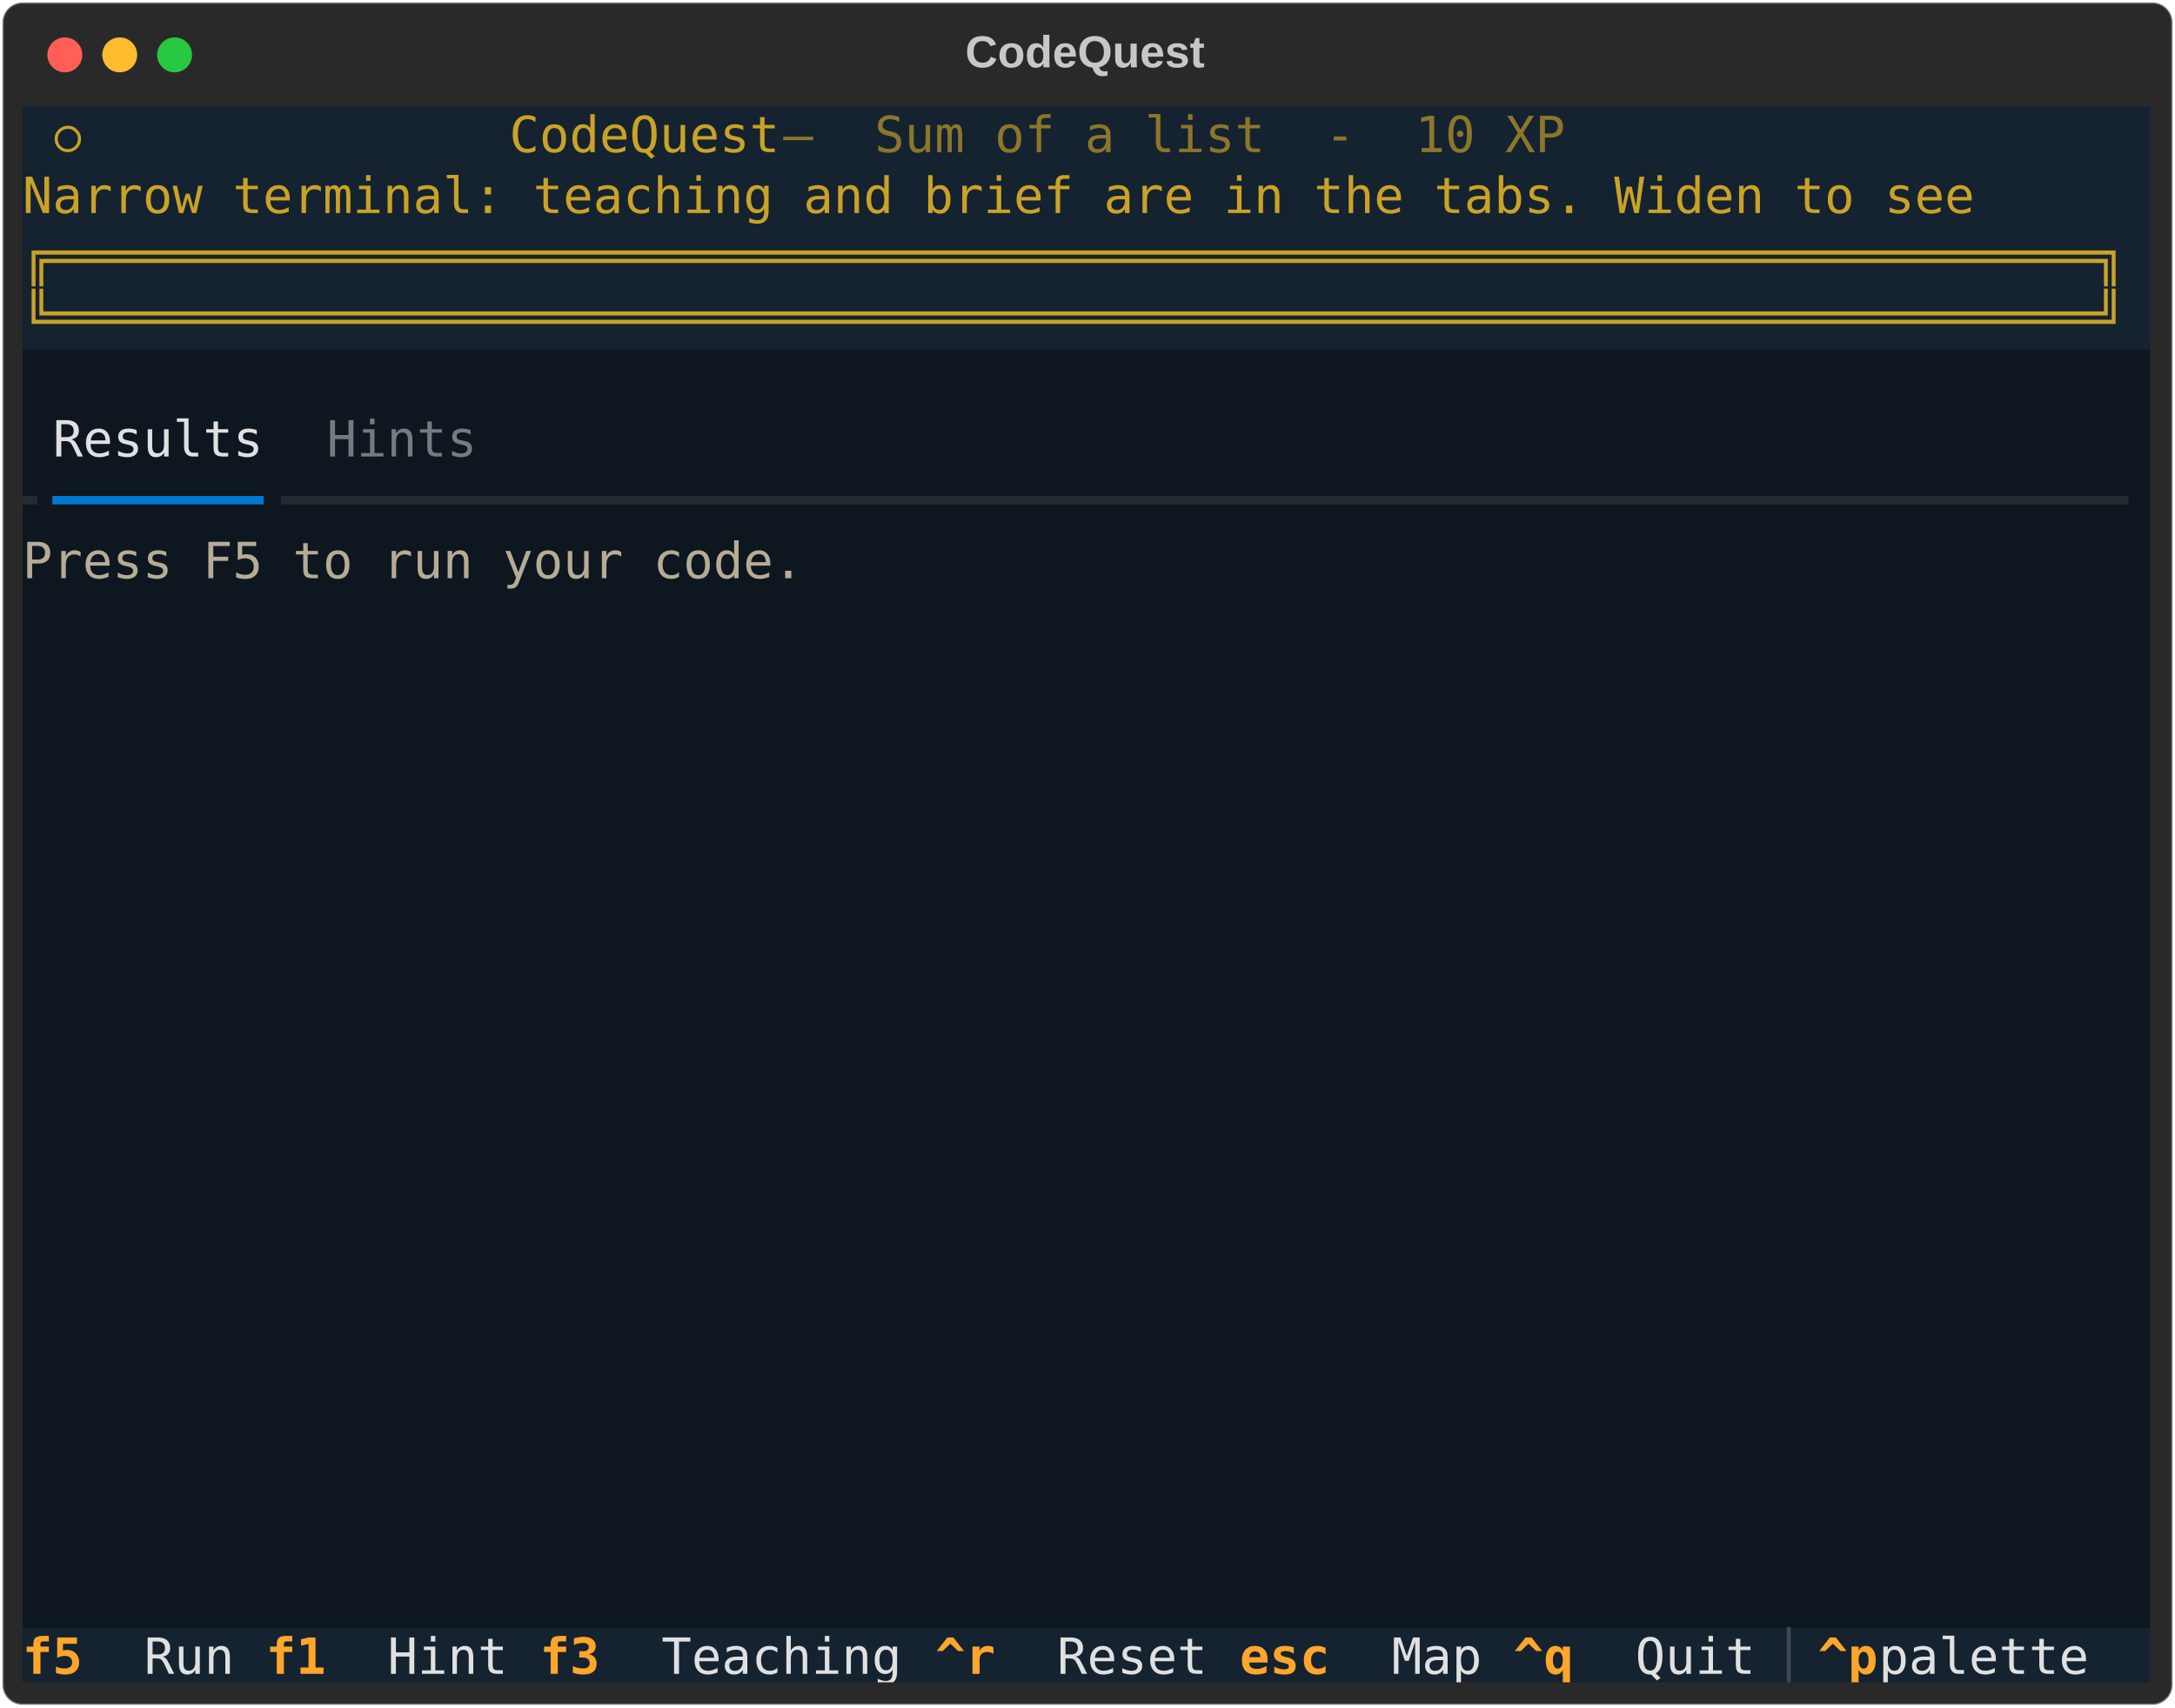
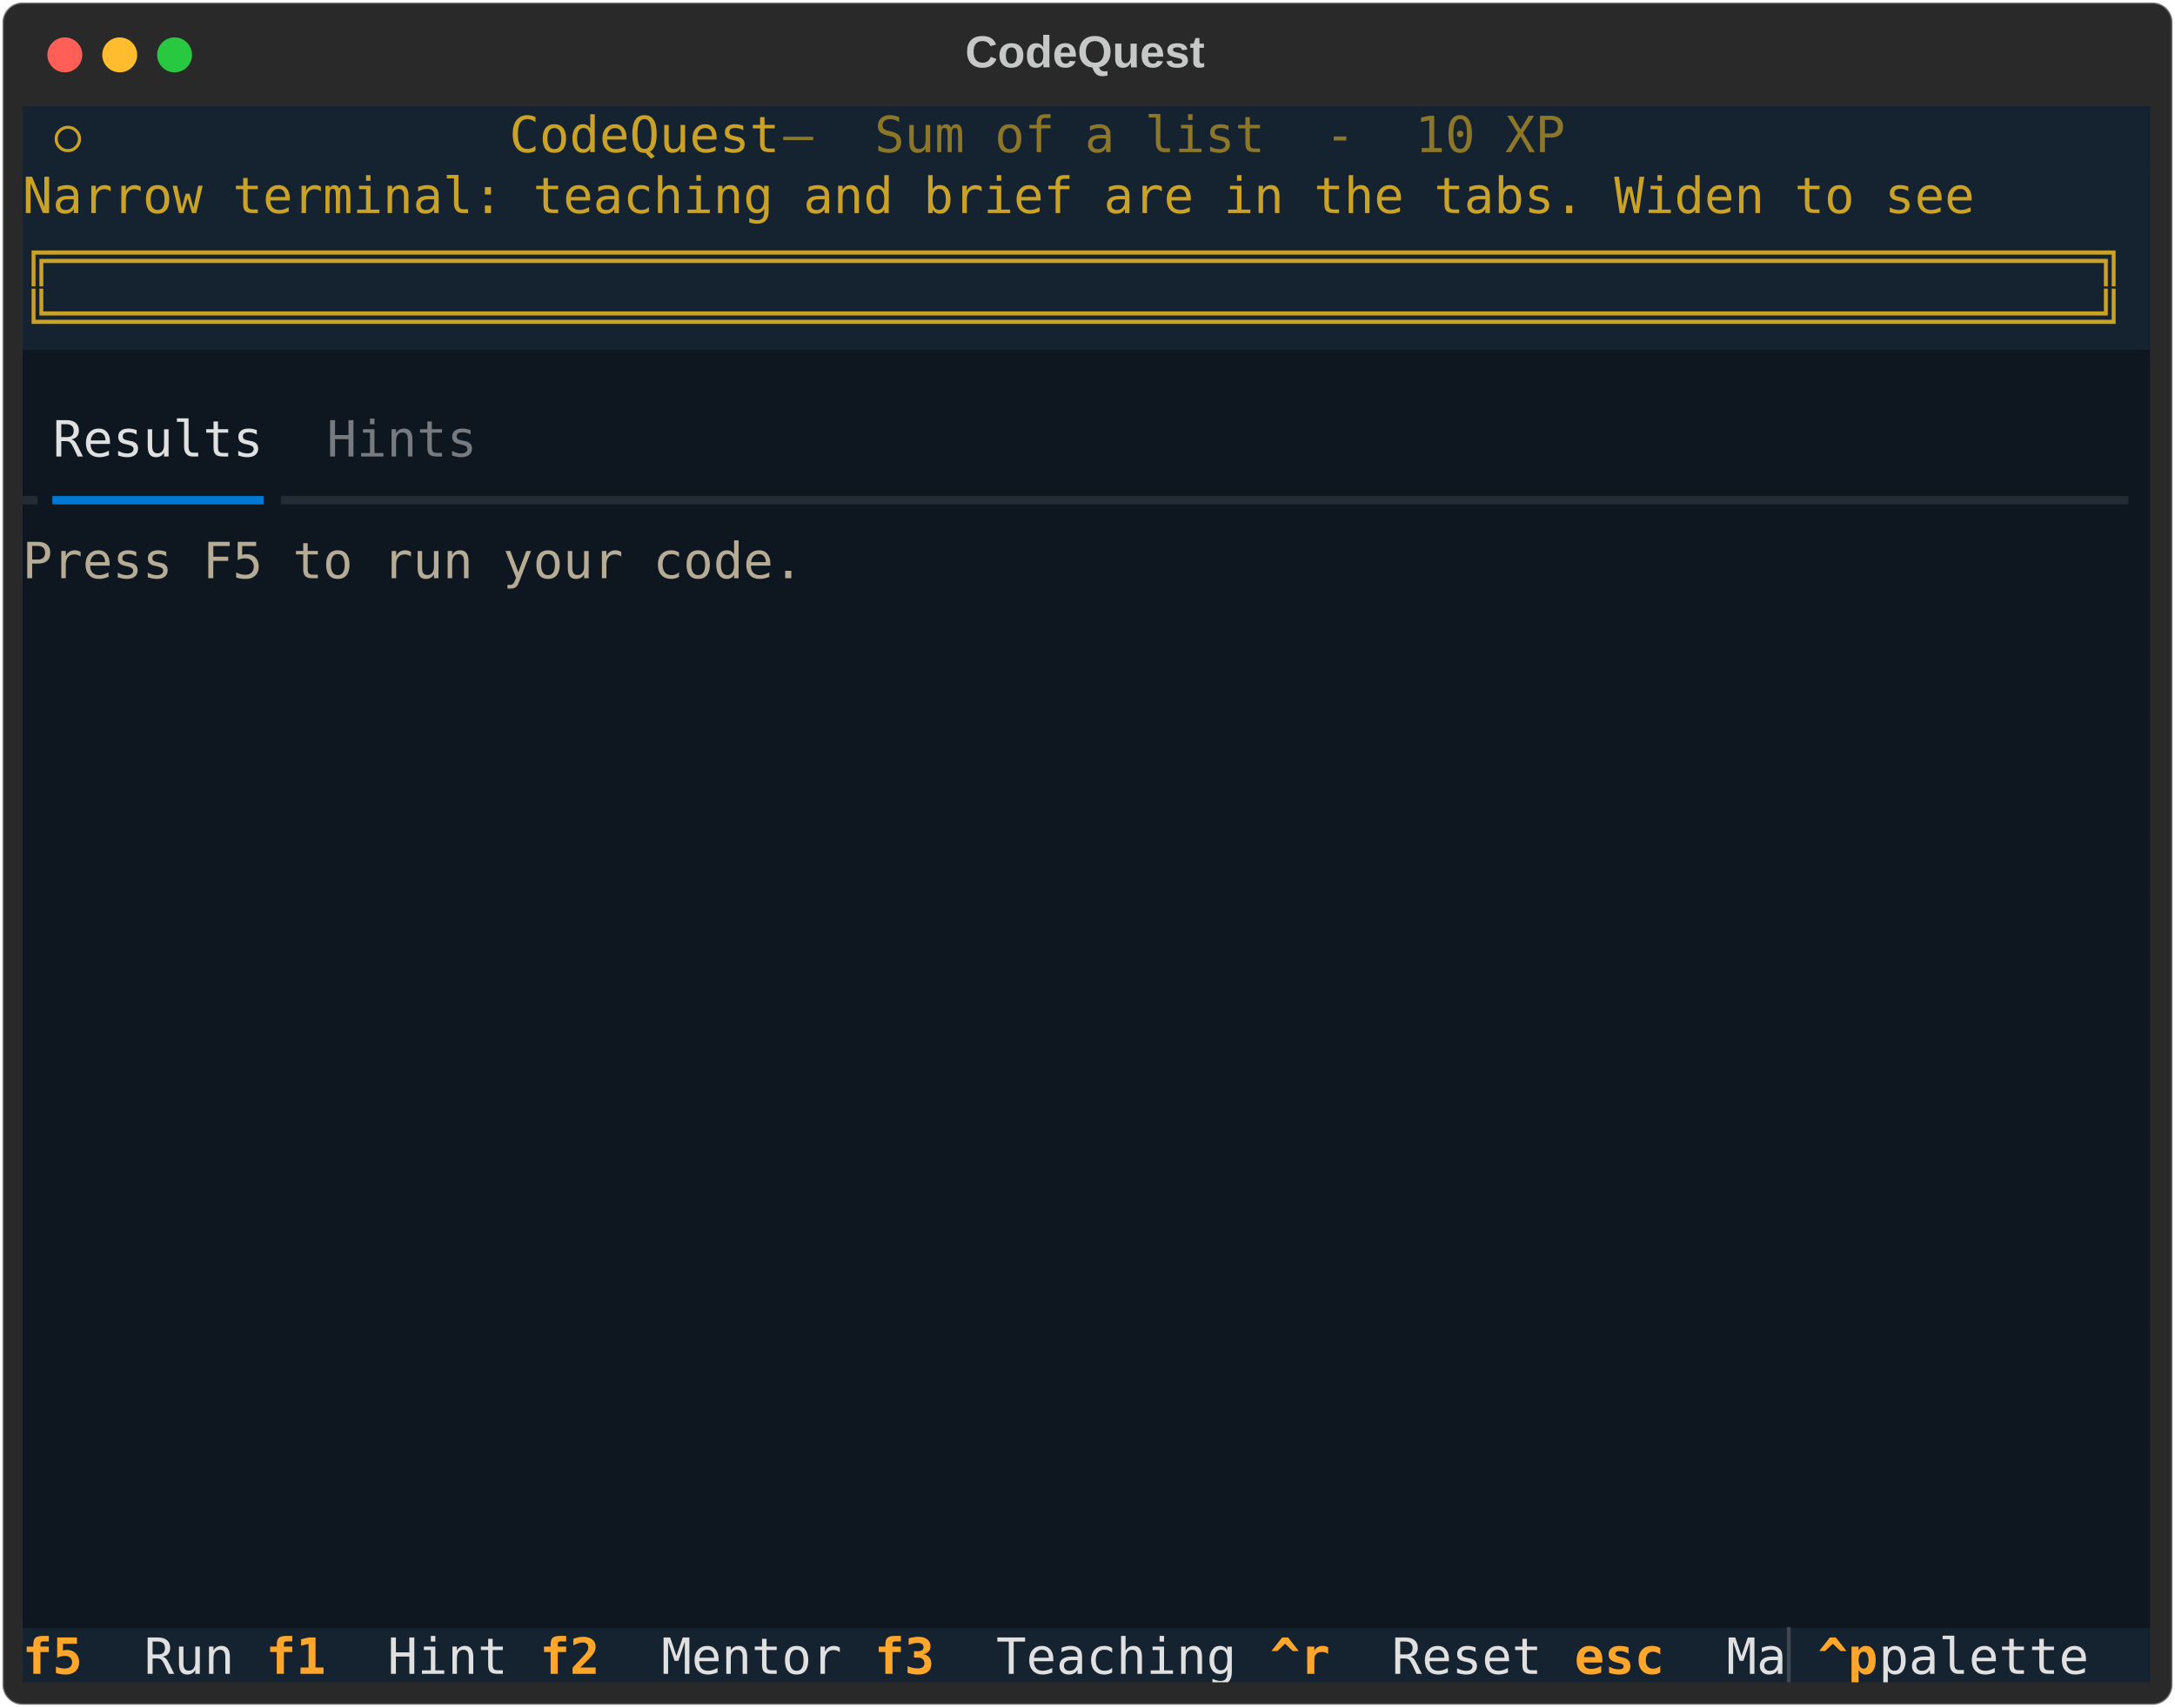
<svg xmlns="http://www.w3.org/2000/svg" class="rich-terminal" viewBox="0 0 872 684.4">
  <style>

    @font-face {
        font-family: "Fira Code";
        src: local("FiraCode-Regular"),
                url("https://cdnjs.cloudflare.com/ajax/libs/firacode/6.2.0/woff2/FiraCode-Regular.woff2") format("woff2"),
                url("https://cdnjs.cloudflare.com/ajax/libs/firacode/6.2.0/woff/FiraCode-Regular.woff") format("woff");
        font-style: normal;
        font-weight: 400;
    }
    @font-face {
        font-family: "Fira Code";
        src: local("FiraCode-Bold"),
                url("https://cdnjs.cloudflare.com/ajax/libs/firacode/6.2.0/woff2/FiraCode-Bold.woff2") format("woff2"),
                url("https://cdnjs.cloudflare.com/ajax/libs/firacode/6.2.0/woff/FiraCode-Bold.woff") format("woff");
        font-style: bold;
        font-weight: 700;
    }

    .terminal-matrix {
        font-family: Fira Code, monospace;
        font-size: 20px;
        line-height: 24.4px;
        font-variant-east-asian: full-width;
    }

    .terminal-title {
        font-size: 18px;
        font-weight: bold;
        font-family: arial;
    }

    .terminal-r1 { fill: #c5c8c6 }
.terminal-r2 { fill: #c9a227 }
.terminal-r3 { fill: #8b762a }
.terminal-r4 { fill: #b6ab95 }
.terminal-r5 { fill: #e0e0e0 }
.terminal-r6 { fill: #777b80 }
.terminal-r7 { fill: #232b33 }
.terminal-r8 { fill: #0178d4 }
.terminal-r9 { fill: #ffa62b;font-weight: bold }
.terminal-r10 { fill: #3d4853 }
    </style>
  <defs>
    <clipPath id="terminal-clip-terminal">
      <rect x="0" y="0" width="853.0" height="633.4" />
    </clipPath>
    <clipPath id="terminal-line-0">
      <rect x="0" y="1.5" width="854" height="24.65" />
    </clipPath>
    <clipPath id="terminal-line-1">
      <rect x="0" y="25.9" width="854" height="24.65" />
    </clipPath>
    <clipPath id="terminal-line-2">
      <rect x="0" y="50.3" width="854" height="24.65" />
    </clipPath>
    <clipPath id="terminal-line-3">
      <rect x="0" y="74.7" width="854" height="24.65" />
    </clipPath>
    <clipPath id="terminal-line-4">
      <rect x="0" y="99.1" width="854" height="24.65" />
    </clipPath>
    <clipPath id="terminal-line-5">
      <rect x="0" y="123.5" width="854" height="24.65" />
    </clipPath>
    <clipPath id="terminal-line-6">
      <rect x="0" y="147.9" width="854" height="24.65" />
    </clipPath>
    <clipPath id="terminal-line-7">
      <rect x="0" y="172.3" width="854" height="24.65" />
    </clipPath>
    <clipPath id="terminal-line-8">
      <rect x="0" y="196.7" width="854" height="24.65" />
    </clipPath>
    <clipPath id="terminal-line-9">
      <rect x="0" y="221.1" width="854" height="24.65" />
    </clipPath>
    <clipPath id="terminal-line-10">
      <rect x="0" y="245.5" width="854" height="24.65" />
    </clipPath>
    <clipPath id="terminal-line-11">
      <rect x="0" y="269.9" width="854" height="24.65" />
    </clipPath>
    <clipPath id="terminal-line-12">
      <rect x="0" y="294.3" width="854" height="24.65" />
    </clipPath>
    <clipPath id="terminal-line-13">
      <rect x="0" y="318.7" width="854" height="24.65" />
    </clipPath>
    <clipPath id="terminal-line-14">
      <rect x="0" y="343.1" width="854" height="24.65" />
    </clipPath>
    <clipPath id="terminal-line-15">
      <rect x="0" y="367.5" width="854" height="24.65" />
    </clipPath>
    <clipPath id="terminal-line-16">
      <rect x="0" y="391.9" width="854" height="24.65" />
    </clipPath>
    <clipPath id="terminal-line-17">
      <rect x="0" y="416.3" width="854" height="24.65" />
    </clipPath>
    <clipPath id="terminal-line-18">
      <rect x="0" y="440.7" width="854" height="24.65" />
    </clipPath>
    <clipPath id="terminal-line-19">
      <rect x="0" y="465.1" width="854" height="24.65" />
    </clipPath>
    <clipPath id="terminal-line-20">
      <rect x="0" y="489.5" width="854" height="24.65" />
    </clipPath>
    <clipPath id="terminal-line-21">
      <rect x="0" y="513.9" width="854" height="24.65" />
    </clipPath>
    <clipPath id="terminal-line-22">
      <rect x="0" y="538.3" width="854" height="24.65" />
    </clipPath>
    <clipPath id="terminal-line-23">
      <rect x="0" y="562.7" width="854" height="24.65" />
    </clipPath>
    <clipPath id="terminal-line-24">
      <rect x="0" y="587.1" width="854" height="24.65" />
    </clipPath>
  </defs>
  <rect fill="#292929" stroke="rgba(255,255,255,0.35)" stroke-width="1" x="1" y="1" width="870" height="682.4" rx="8" />
  <text class="terminal-title" fill="#c5c8c6" text-anchor="middle" x="435" y="27">CodeQuest</text>
  <g transform="translate(26,22)">
    <circle cx="0" cy="0" r="7" fill="#ff5f57" />
    <circle cx="22" cy="0" r="7" fill="#febc2e" />
    <circle cx="44" cy="0" r="7" fill="#28c840" />
  </g>
  <g transform="translate(9, 41)" clip-path="url(#terminal-clip-terminal)">
    <rect fill="#152230" x="0" y="1.5" width="12.2" height="24.65" shape-rendering="crispEdges" />
    <rect fill="#152230" x="12.2" y="1.5" width="12.2" height="24.65" shape-rendering="crispEdges" />
    <rect fill="#152230" x="24.4" y="1.5" width="61" height="24.65" shape-rendering="crispEdges" />
    <rect fill="#152230" x="85.4" y="1.5" width="12.2" height="24.65" shape-rendering="crispEdges" />
    <rect fill="#152230" x="97.6" y="1.5" width="97.6" height="24.65" shape-rendering="crispEdges" />
    <rect fill="#152230" x="195.2" y="1.5" width="109.8" height="24.65" shape-rendering="crispEdges" />
    <rect fill="#152230" x="305" y="1.5" width="36.6" height="24.65" shape-rendering="crispEdges" />
    <rect fill="#152230" x="341.6" y="1.5" width="280.6" height="24.65" shape-rendering="crispEdges" />
    <rect fill="#152230" x="622.2" y="1.5" width="109.8" height="24.65" shape-rendering="crispEdges" />
    <rect fill="#152230" x="732" y="1.5" width="12.2" height="24.65" shape-rendering="crispEdges" />
    <rect fill="#152230" x="744.2" y="1.5" width="0" height="24.65" shape-rendering="crispEdges" />
    <rect fill="#152230" x="744.2" y="1.5" width="109.8" height="24.65" shape-rendering="crispEdges" />
    <rect fill="#152230" x="0" y="25.9" width="817.4" height="24.65" shape-rendering="crispEdges" />
    <rect fill="#152230" x="817.4" y="25.9" width="36.6" height="24.65" shape-rendering="crispEdges" />
    <rect fill="#152230" x="0" y="50.3" width="854" height="24.65" shape-rendering="crispEdges" />
    <rect fill="#152230" x="0" y="74.7" width="854" height="24.65" shape-rendering="crispEdges" />
    <rect fill="#0e1720" x="0" y="99.1" width="0" height="24.65" shape-rendering="crispEdges" />
    <rect fill="#0e1720" x="0" y="99.1" width="854" height="24.65" shape-rendering="crispEdges" />
    <rect fill="#0e1720" x="0" y="123.5" width="12.2" height="24.65" shape-rendering="crispEdges" />
    <rect fill="#0e1720" x="12.2" y="123.5" width="85.4" height="24.65" shape-rendering="crispEdges" />
    <rect fill="#0e1720" x="97.6" y="123.5" width="24.4" height="24.65" shape-rendering="crispEdges" />
    <rect fill="#0e1720" x="122" y="123.5" width="61" height="24.65" shape-rendering="crispEdges" />
    <rect fill="#0e1720" x="183" y="123.5" width="671" height="24.65" shape-rendering="crispEdges" />
    <rect fill="#0e1720" x="0" y="147.9" width="12.2" height="24.65" shape-rendering="crispEdges" />
    <rect fill="#0e1720" x="12.2" y="147.9" width="85.4" height="24.65" shape-rendering="crispEdges" />
    <rect fill="#0e1720" x="97.6" y="147.9" width="756.4" height="24.65" shape-rendering="crispEdges" />
    <rect fill="#0e1720" x="0" y="172.3" width="317.2" height="24.65" shape-rendering="crispEdges" />
    <rect fill="#0e1720" x="317.2" y="172.3" width="536.8" height="24.65" shape-rendering="crispEdges" />
    <rect fill="#0e1720" x="0" y="196.7" width="854" height="24.65" shape-rendering="crispEdges" />
    <rect fill="#0e1720" x="0" y="221.1" width="854" height="24.65" shape-rendering="crispEdges" />
    <rect fill="#0e1720" x="0" y="245.5" width="854" height="24.65" shape-rendering="crispEdges" />
    <rect fill="#0e1720" x="0" y="269.9" width="854" height="24.65" shape-rendering="crispEdges" />
    <rect fill="#0e1720" x="0" y="294.3" width="854" height="24.65" shape-rendering="crispEdges" />
    <rect fill="#0e1720" x="0" y="318.7" width="854" height="24.65" shape-rendering="crispEdges" />
    <rect fill="#0e1720" x="0" y="343.1" width="854" height="24.65" shape-rendering="crispEdges" />
    <rect fill="#0e1720" x="0" y="367.5" width="854" height="24.65" shape-rendering="crispEdges" />
    <rect fill="#0e1720" x="0" y="391.9" width="854" height="24.65" shape-rendering="crispEdges" />
    <rect fill="#0e1720" x="0" y="416.3" width="854" height="24.65" shape-rendering="crispEdges" />
    <rect fill="#0e1720" x="0" y="440.7" width="854" height="24.65" shape-rendering="crispEdges" />
    <rect fill="#0e1720" x="0" y="465.1" width="854" height="24.65" shape-rendering="crispEdges" />
    <rect fill="#0e1720" x="0" y="489.5" width="854" height="24.65" shape-rendering="crispEdges" />
    <rect fill="#0e1720" x="0" y="513.9" width="854" height="24.65" shape-rendering="crispEdges" />
    <rect fill="#0e1720" x="0" y="538.3" width="854" height="24.65" shape-rendering="crispEdges" />
    <rect fill="#0e1720" x="0" y="562.7" width="854" height="24.65" shape-rendering="crispEdges" />
    <rect fill="#0e1720" x="0" y="587.1" width="854" height="24.65" shape-rendering="crispEdges" />
    <rect fill="#152230" x="0" y="611.5" width="48.8" height="24.65" shape-rendering="crispEdges" />
    <rect fill="#152230" x="48.8" y="611.5" width="48.8" height="24.65" shape-rendering="crispEdges" />
    <rect fill="#152230" x="97.6" y="611.5" width="48.8" height="24.65" shape-rendering="crispEdges" />
    <rect fill="#152230" x="146.4" y="611.5" width="61" height="24.65" shape-rendering="crispEdges" />
    <rect fill="#152230" x="207.4" y="611.5" width="48.8" height="24.65" shape-rendering="crispEdges" />
-     <rect fill="#152230" x="256.2" y="611.5" width="109.8" height="24.65" shape-rendering="crispEdges" />
-     <rect fill="#152230" x="366" y="611.5" width="48.8" height="24.65" shape-rendering="crispEdges" />
-     <rect fill="#152230" x="414.8" y="611.5" width="73.2" height="24.65" shape-rendering="crispEdges" />
-     <rect fill="#152230" x="488" y="611.5" width="61" height="24.65" shape-rendering="crispEdges" />
-     <rect fill="#152230" x="549" y="611.5" width="48.8" height="24.65" shape-rendering="crispEdges" />
-     <rect fill="#152230" x="597.8" y="611.5" width="48.8" height="24.65" shape-rendering="crispEdges" />
-     <rect fill="#152230" x="646.6" y="611.5" width="61" height="24.65" shape-rendering="crispEdges" />
+     <rect fill="#152230" x="256.2" y="611.5" width="85.4" height="24.65" shape-rendering="crispEdges" />
+     <rect fill="#152230" x="341.6" y="611.5" width="48.8" height="24.65" shape-rendering="crispEdges" />
+     <rect fill="#152230" x="390.4" y="611.5" width="109.8" height="24.65" shape-rendering="crispEdges" />
+     <rect fill="#152230" x="500.2" y="611.5" width="48.8" height="24.65" shape-rendering="crispEdges" />
+     <rect fill="#152230" x="549" y="611.5" width="73.2" height="24.65" shape-rendering="crispEdges" />
+     <rect fill="#152230" x="622.2" y="611.5" width="61" height="24.65" shape-rendering="crispEdges" />
+     <rect fill="#152230" x="683.2" y="611.5" width="24.4" height="24.65" shape-rendering="crispEdges" />
    <rect fill="#152230" x="707.6" y="611.5" width="12.2" height="24.65" shape-rendering="crispEdges" />
    <rect fill="#152230" x="719.8" y="611.5" width="24.4" height="24.65" shape-rendering="crispEdges" />
    <rect fill="#152230" x="744.2" y="611.5" width="97.6" height="24.65" shape-rendering="crispEdges" />
    <rect fill="#152230" x="841.8" y="611.5" width="12.2" height="24.65" shape-rendering="crispEdges" />
    <g class="terminal-matrix">
      <text class="terminal-r2" x="12.2" y="20" textLength="12.2" clip-path="url(#terminal-line-0)">⭘</text>
      <text class="terminal-r2" x="195.2" y="20" textLength="109.8" clip-path="url(#terminal-line-0)">CodeQuest</text>
      <text class="terminal-r3" x="305" y="20" textLength="36.6" clip-path="url(#terminal-line-0)"> — </text>
      <text class="terminal-r3" x="341.6" y="20" textLength="280.6" clip-path="url(#terminal-line-0)">Sum of a list  -  10 XP</text>
      <text class="terminal-r1" x="854" y="20" textLength="12.2" clip-path="url(#terminal-line-0)">
</text>
      <text class="terminal-r2" x="0" y="44.4" textLength="817.4" clip-path="url(#terminal-line-1)">  Narrow terminal: teaching and brief are in the tabs. Widen to see</text>
      <text class="terminal-r1" x="854" y="44.4" textLength="12.2" clip-path="url(#terminal-line-1)">
</text>
      <text class="terminal-r2" x="0" y="68.8" textLength="854" clip-path="url(#terminal-line-2)">╔════════════════════════════════════════════════════════════════════╗</text>
      <text class="terminal-r1" x="854" y="68.8" textLength="12.2" clip-path="url(#terminal-line-2)">
</text>
      <text class="terminal-r2" x="0" y="93.2" textLength="854" clip-path="url(#terminal-line-3)">╚════════════════════════════════════════════════════════════════════╝</text>
      <text class="terminal-r1" x="854" y="93.2" textLength="12.2" clip-path="url(#terminal-line-3)">
</text>
      <text class="terminal-r1" x="854" y="117.6" textLength="12.2" clip-path="url(#terminal-line-4)">
</text>
      <text class="terminal-r5" x="12.2" y="142" textLength="85.4" clip-path="url(#terminal-line-5)">Results</text>
      <text class="terminal-r6" x="122" y="142" textLength="61" clip-path="url(#terminal-line-5)">Hints</text>
      <text class="terminal-r1" x="854" y="142" textLength="12.2" clip-path="url(#terminal-line-5)">
</text>
      <text class="terminal-r7" x="0" y="166.4" textLength="12.2" clip-path="url(#terminal-line-6)">╸</text>
      <text class="terminal-r8" x="12.2" y="166.4" textLength="85.4" clip-path="url(#terminal-line-6)">━━━━━━━</text>
      <text class="terminal-r7" x="97.6" y="166.4" textLength="756.4" clip-path="url(#terminal-line-6)">╺━━━━━━━━━━━━━━━━━━━━━━━━━━━━━━━━━━━━━━━━━━━━━━━━━━━━━━━━━━━━━</text>
      <text class="terminal-r1" x="854" y="166.4" textLength="12.2" clip-path="url(#terminal-line-6)">
</text>
      <text class="terminal-r4" x="0" y="190.8" textLength="317.2" clip-path="url(#terminal-line-7)">Press F5 to run your code.</text>
      <text class="terminal-r1" x="854" y="190.8" textLength="12.2" clip-path="url(#terminal-line-7)">
</text>
      <text class="terminal-r1" x="854" y="215.2" textLength="12.2" clip-path="url(#terminal-line-8)">
</text>
      <text class="terminal-r1" x="854" y="239.6" textLength="12.2" clip-path="url(#terminal-line-9)">
</text>
      <text class="terminal-r1" x="854" y="264" textLength="12.2" clip-path="url(#terminal-line-10)">
</text>
      <text class="terminal-r1" x="854" y="288.4" textLength="12.2" clip-path="url(#terminal-line-11)">
</text>
      <text class="terminal-r1" x="854" y="312.8" textLength="12.2" clip-path="url(#terminal-line-12)">
</text>
      <text class="terminal-r1" x="854" y="337.2" textLength="12.2" clip-path="url(#terminal-line-13)">
</text>
      <text class="terminal-r1" x="854" y="361.6" textLength="12.2" clip-path="url(#terminal-line-14)">
</text>
      <text class="terminal-r1" x="854" y="386" textLength="12.2" clip-path="url(#terminal-line-15)">
</text>
      <text class="terminal-r1" x="854" y="410.4" textLength="12.2" clip-path="url(#terminal-line-16)">
</text>
      <text class="terminal-r1" x="854" y="434.8" textLength="12.2" clip-path="url(#terminal-line-17)">
</text>
      <text class="terminal-r1" x="854" y="459.2" textLength="12.2" clip-path="url(#terminal-line-18)">
</text>
      <text class="terminal-r1" x="854" y="483.6" textLength="12.2" clip-path="url(#terminal-line-19)">
</text>
      <text class="terminal-r1" x="854" y="508" textLength="12.2" clip-path="url(#terminal-line-20)">
</text>
      <text class="terminal-r1" x="854" y="532.4" textLength="12.2" clip-path="url(#terminal-line-21)">
</text>
      <text class="terminal-r1" x="854" y="556.8" textLength="12.2" clip-path="url(#terminal-line-22)">
</text>
      <text class="terminal-r1" x="854" y="581.2" textLength="12.2" clip-path="url(#terminal-line-23)">
</text>
      <text class="terminal-r1" x="854" y="605.6" textLength="12.2" clip-path="url(#terminal-line-24)">
</text>
      <text class="terminal-r9" x="0" y="630" textLength="48.8" clip-path="url(#terminal-line-25)"> f5 </text>
      <text class="terminal-r5" x="48.8" y="630" textLength="48.8" clip-path="url(#terminal-line-25)">Run </text>
      <text class="terminal-r9" x="97.6" y="630" textLength="48.8" clip-path="url(#terminal-line-25)"> f1 </text>
      <text class="terminal-r5" x="146.4" y="630" textLength="61" clip-path="url(#terminal-line-25)">Hint </text>
-       <text class="terminal-r9" x="207.4" y="630" textLength="48.8" clip-path="url(#terminal-line-25)"> f3 </text>
-       <text class="terminal-r5" x="256.2" y="630" textLength="109.8" clip-path="url(#terminal-line-25)">Teaching </text>
-       <text class="terminal-r9" x="366" y="630" textLength="48.8" clip-path="url(#terminal-line-25)"> ^r </text>
-       <text class="terminal-r5" x="414.8" y="630" textLength="73.2" clip-path="url(#terminal-line-25)">Reset </text>
-       <text class="terminal-r9" x="488" y="630" textLength="61" clip-path="url(#terminal-line-25)"> esc </text>
-       <text class="terminal-r5" x="549" y="630" textLength="48.8" clip-path="url(#terminal-line-25)">Map </text>
-       <text class="terminal-r9" x="597.8" y="630" textLength="48.8" clip-path="url(#terminal-line-25)"> ^q </text>
-       <text class="terminal-r5" x="646.6" y="630" textLength="61" clip-path="url(#terminal-line-25)">Quit </text>
+       <text class="terminal-r9" x="207.4" y="630" textLength="48.8" clip-path="url(#terminal-line-25)"> f2 </text>
+       <text class="terminal-r5" x="256.2" y="630" textLength="85.4" clip-path="url(#terminal-line-25)">Mentor </text>
+       <text class="terminal-r9" x="341.6" y="630" textLength="48.8" clip-path="url(#terminal-line-25)"> f3 </text>
+       <text class="terminal-r5" x="390.4" y="630" textLength="109.8" clip-path="url(#terminal-line-25)">Teaching </text>
+       <text class="terminal-r9" x="500.2" y="630" textLength="48.8" clip-path="url(#terminal-line-25)"> ^r </text>
+       <text class="terminal-r5" x="549" y="630" textLength="73.2" clip-path="url(#terminal-line-25)">Reset </text>
+       <text class="terminal-r9" x="622.2" y="630" textLength="61" clip-path="url(#terminal-line-25)"> esc </text>
+       <text class="terminal-r5" x="683.2" y="630" textLength="24.4" clip-path="url(#terminal-line-25)">Ma</text>
      <text class="terminal-r10" x="707.6" y="630" textLength="12.2" clip-path="url(#terminal-line-25)">▏</text>
      <text class="terminal-r9" x="719.8" y="630" textLength="24.4" clip-path="url(#terminal-line-25)">^p</text>
      <text class="terminal-r5" x="744.2" y="630" textLength="97.6" clip-path="url(#terminal-line-25)"> palette</text>
    </g>
  </g>
</svg>
